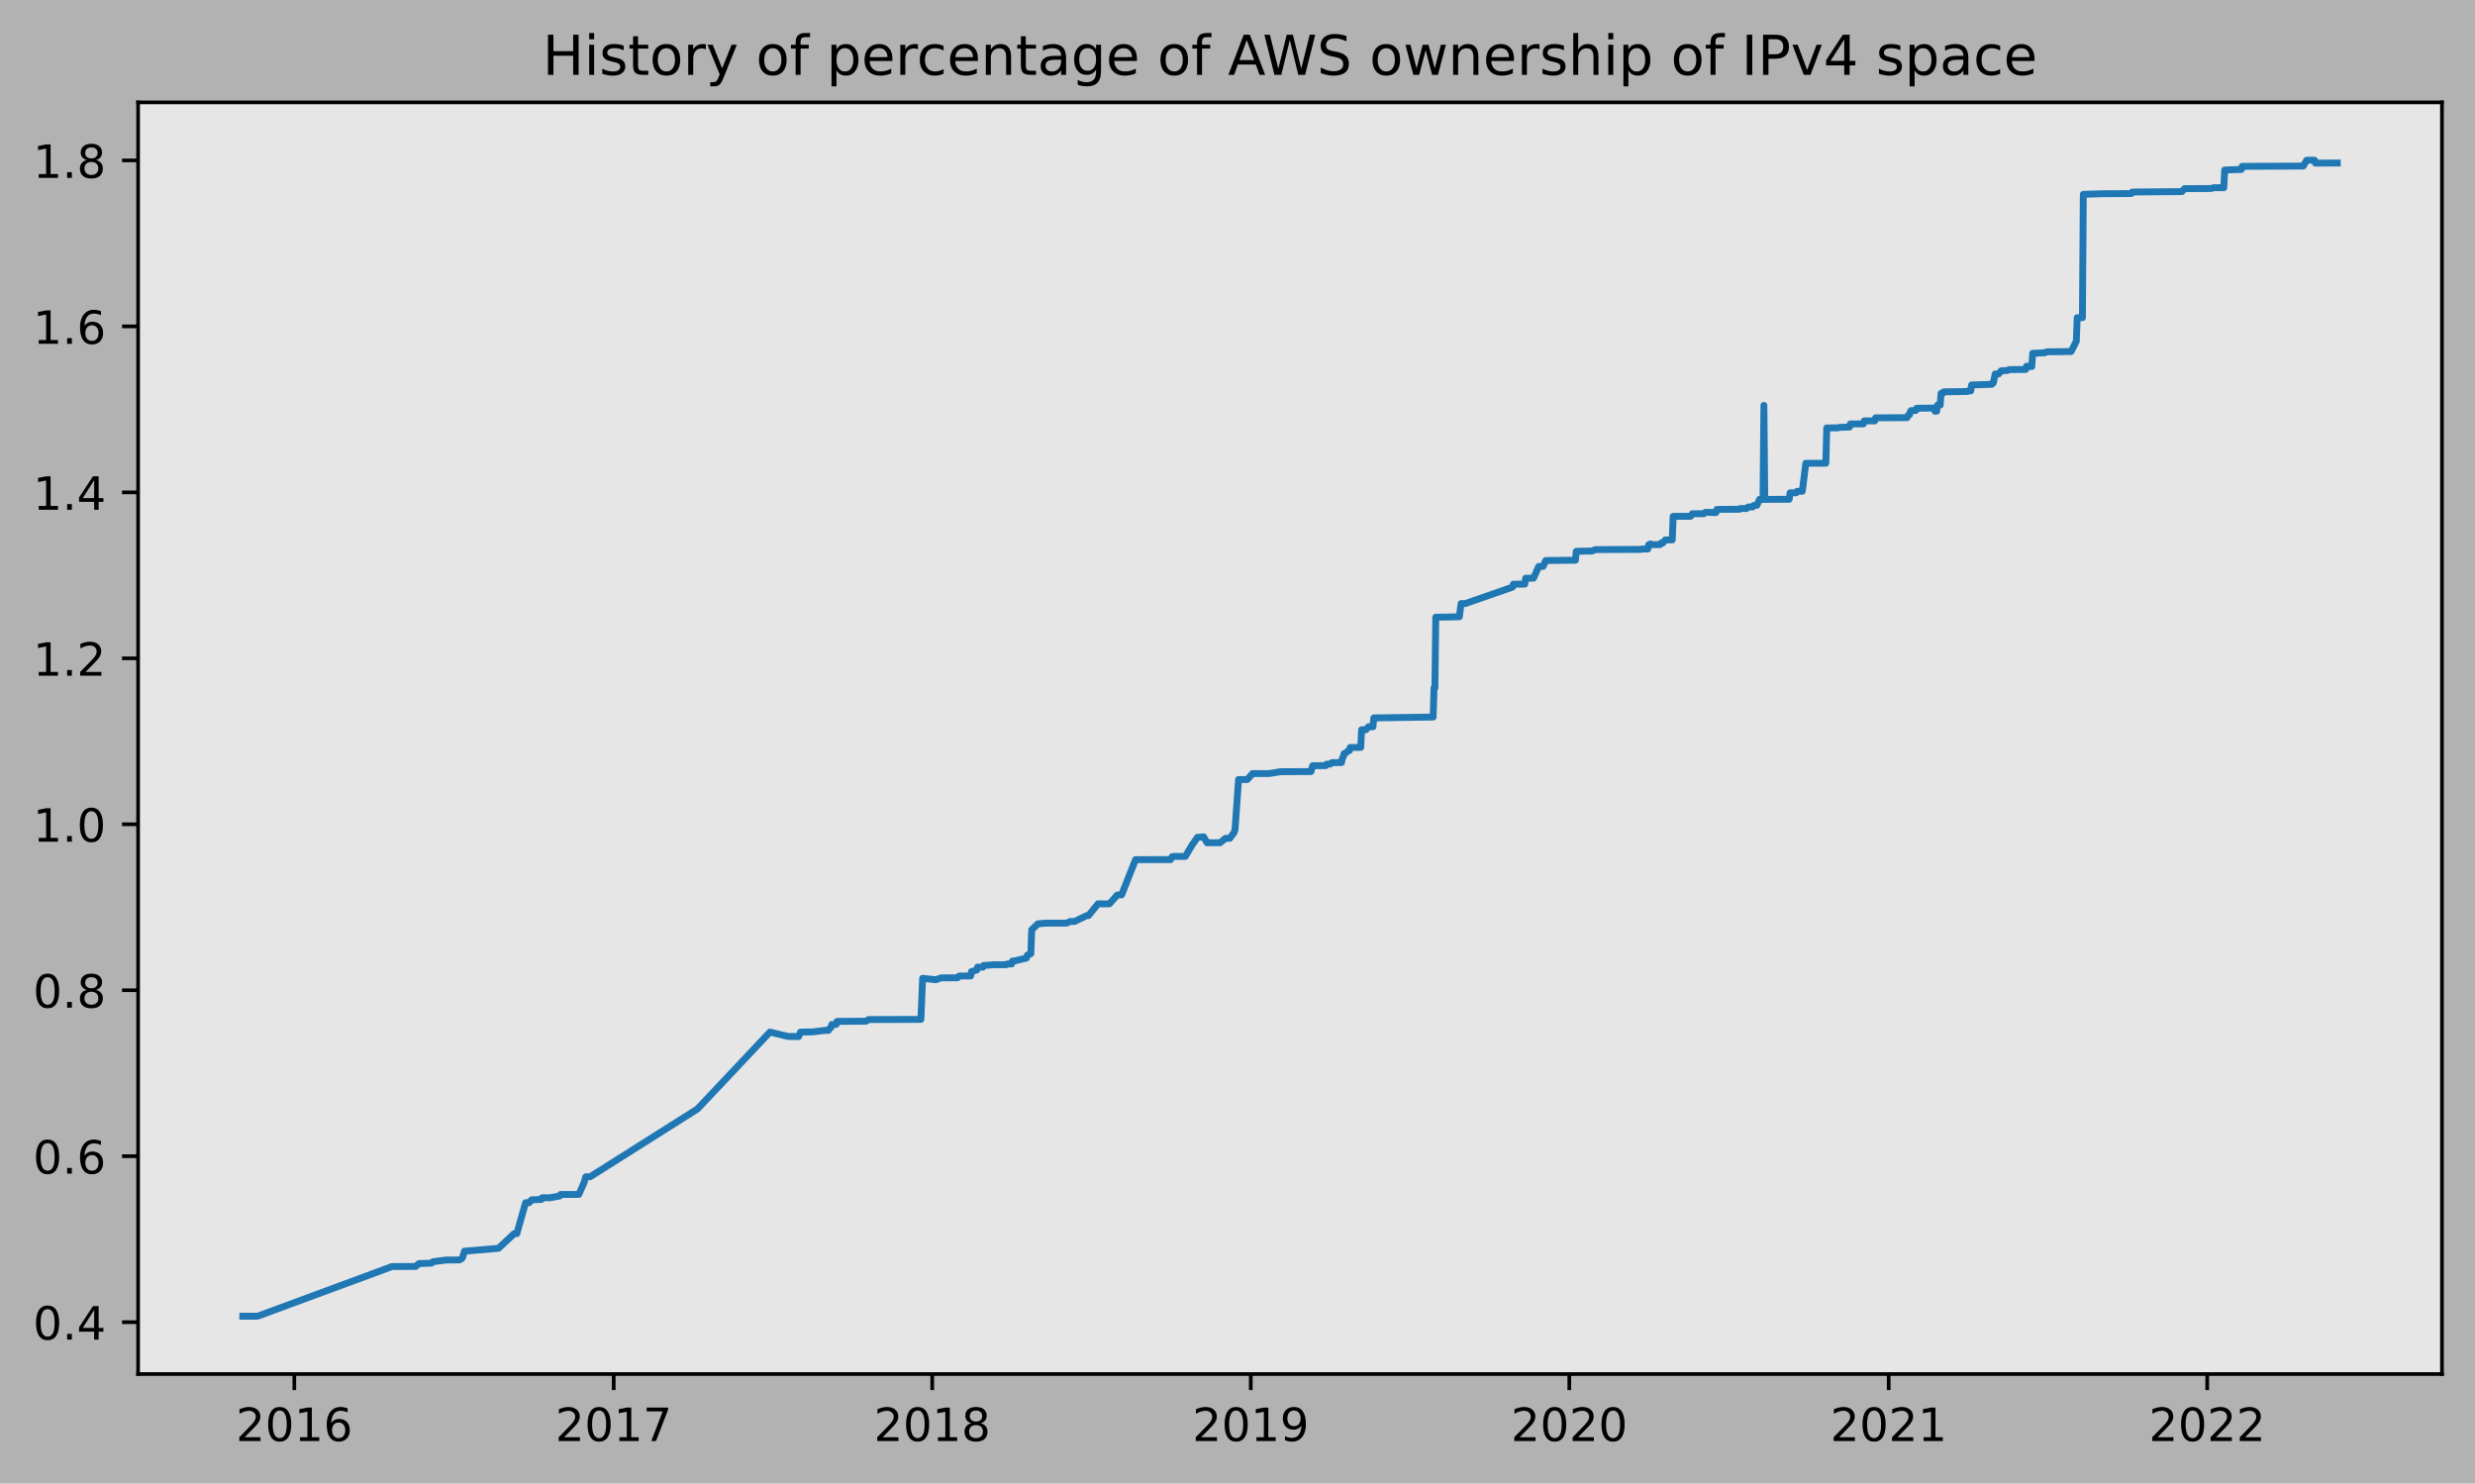
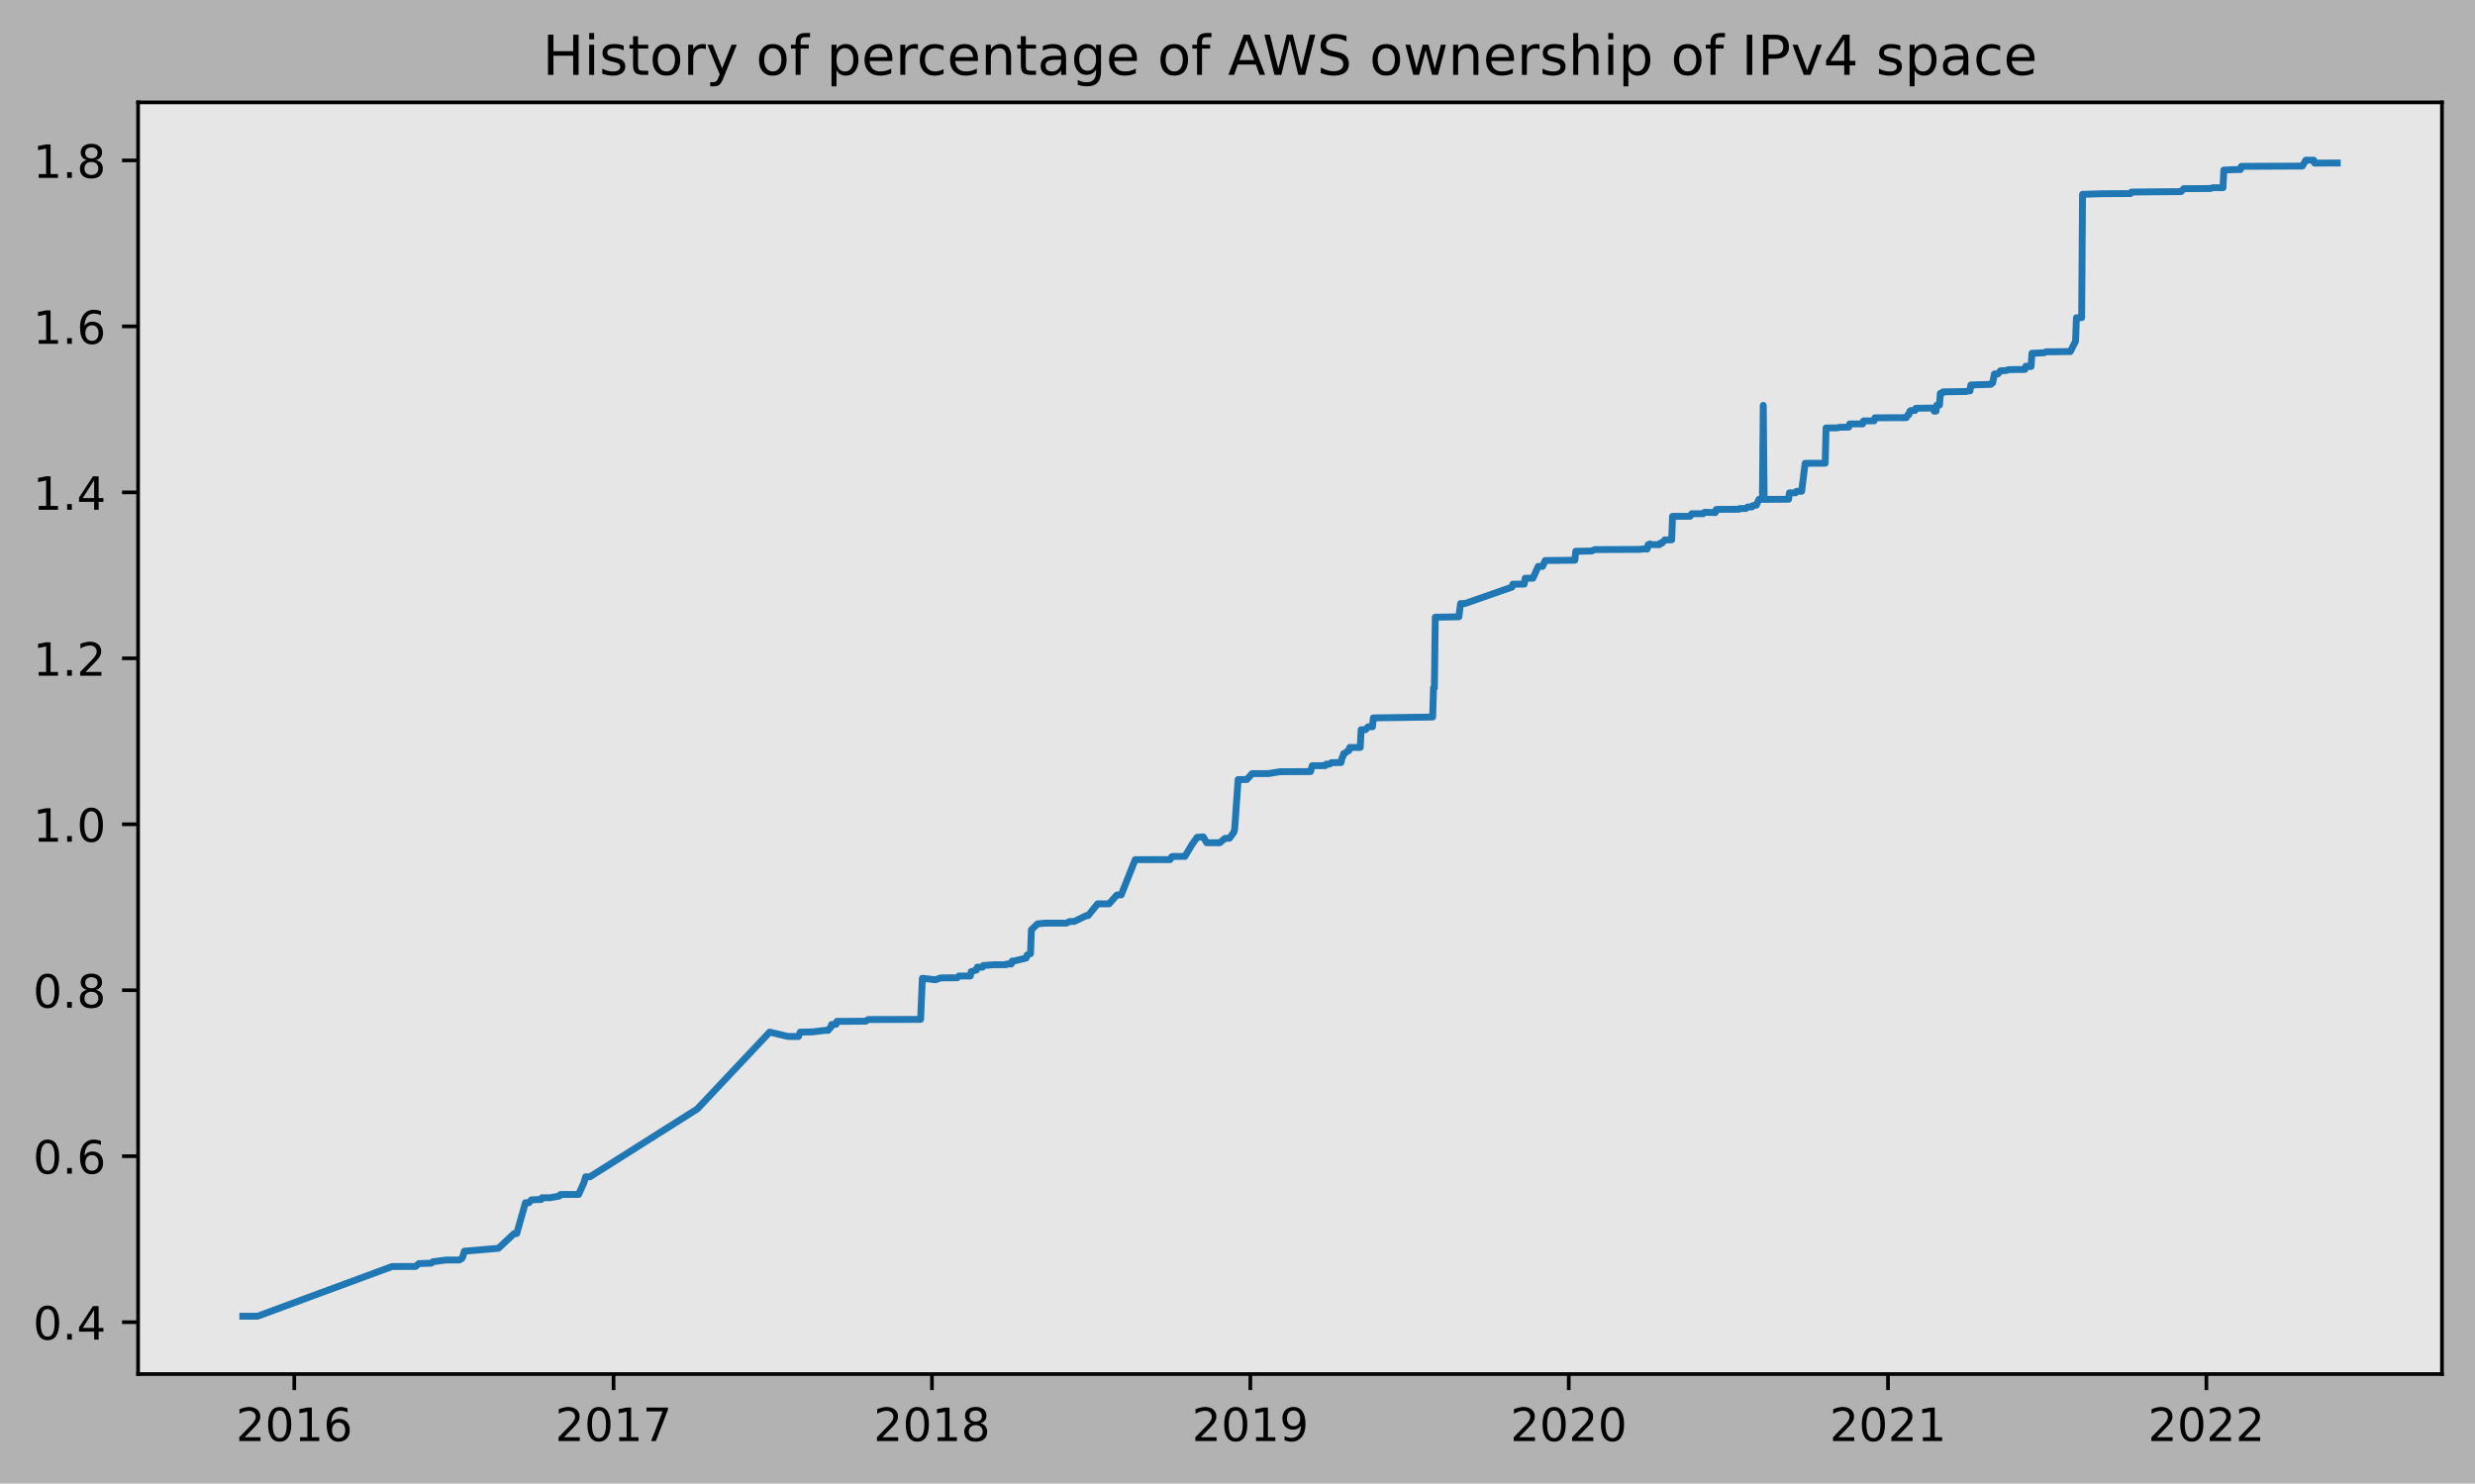
<svg xmlns="http://www.w3.org/2000/svg" xmlns:xlink="http://www.w3.org/1999/xlink" height="323.396pt" version="1.1" viewBox="0 0 539.503 323.396" width="539.503pt">
  <defs>
    <style type="text/css">
*{stroke-linecap:butt;stroke-linejoin:round;}
  </style>
  </defs>
  <g id="figure_1">
    <g id="patch_1">
      <path d="M 0 323.396  L 539.503 323.396  L 539.503 0  L 0 0  z " style="fill:#b2b2b2;" />
    </g>
    <g id="axes_1">
      <g id="patch_2">
        <path d="M 30.103 299.518  L 532.303 299.518  L 532.303 22.318  L 30.103 22.318  z " style="fill:#e6e6e6;" />
      </g>
      <g id="matplotlib.axis_1">
        <g id="xtick_1">
          <g id="line2d_1">
            <defs>
-               <path d="M 0 0  L 0 3.5  " id="m7fbffc7e48" style="stroke:#000000;stroke-width:0.8;" />
-             </defs>
-             <g>
-               <use style="stroke:#000000;stroke-width:0.8;" x="64.154" xlink:href="#m7fbffc7e48" y="299.518" />
+               <path d="M 0 0  L 0 3.5  " id="mfc555f4660" style="stroke:#000000;stroke-width:0.8;" />
+             </defs>
+             <g>
+               <use style="stroke:#000000;stroke-width:0.8;" x="64.149" xlink:href="#mfc555f4660" y="299.518" />
            </g>
          </g>
          <g id="text_1">
            <defs>
              <path d="M 19.188 8.297  L 53.609 8.297  L 53.609 0  L 7.328 0  L 7.328 8.297  Q 12.938 14.109 22.625 23.891  Q 32.328 33.688 34.812 36.531  Q 39.547 41.844 41.422 45.531  Q 43.312 49.219 43.312 52.781  Q 43.312 58.594 39.234 62.25  Q 35.156 65.922 28.609 65.922  Q 23.969 65.922 18.812 64.312  Q 13.672 62.703 7.812 59.422  L 7.812 69.391  Q 13.766 71.781 18.938 73  Q 24.125 74.219 28.422 74.219  Q 39.75 74.219 46.484 68.547  Q 53.219 62.891 53.219 53.422  Q 53.219 48.922 51.531 44.891  Q 49.859 40.875 45.406 35.406  Q 44.188 33.984 37.641 27.219  Q 31.109 20.453 19.188 8.297  z " id="DejaVuSans-50" />
              <path d="M 31.781 66.406  Q 24.172 66.406 20.328 58.906  Q 16.5 51.422 16.5 36.375  Q 16.5 21.391 20.328 13.891  Q 24.172 6.391 31.781 6.391  Q 39.453 6.391 43.281 13.891  Q 47.125 21.391 47.125 36.375  Q 47.125 51.422 43.281 58.906  Q 39.453 66.406 31.781 66.406  z M 31.781 74.219  Q 44.047 74.219 50.516 64.516  Q 56.984 54.828 56.984 36.375  Q 56.984 17.969 50.516 8.266  Q 44.047 -1.422 31.781 -1.422  Q 19.531 -1.422 13.062 8.266  Q 6.594 17.969 6.594 36.375  Q 6.594 54.828 13.062 64.516  Q 19.531 74.219 31.781 74.219  z " id="DejaVuSans-48" />
              <path d="M 12.406 8.297  L 28.516 8.297  L 28.516 63.922  L 10.984 60.406  L 10.984 69.391  L 28.422 72.906  L 38.281 72.906  L 38.281 8.297  L 54.391 8.297  L 54.391 0  L 12.406 0  z " id="DejaVuSans-49" />
              <path d="M 33.016 40.375  Q 26.375 40.375 22.484 35.828  Q 18.609 31.297 18.609 23.391  Q 18.609 15.531 22.484 10.953  Q 26.375 6.391 33.016 6.391  Q 39.656 6.391 43.531 10.953  Q 47.406 15.531 47.406 23.391  Q 47.406 31.297 43.531 35.828  Q 39.656 40.375 33.016 40.375  z M 52.594 71.297  L 52.594 62.312  Q 48.875 64.062 45.094 64.984  Q 41.312 65.922 37.594 65.922  Q 27.828 65.922 22.672 59.328  Q 17.531 52.734 16.797 39.406  Q 19.672 43.656 24.016 45.922  Q 28.375 48.188 33.594 48.188  Q 44.578 48.188 50.953 41.516  Q 57.328 34.859 57.328 23.391  Q 57.328 12.156 50.688 5.359  Q 44.047 -1.422 33.016 -1.422  Q 20.359 -1.422 13.672 8.266  Q 6.984 17.969 6.984 36.375  Q 6.984 53.656 15.188 63.938  Q 23.391 74.219 37.203 74.219  Q 40.922 74.219 44.703 73.484  Q 48.484 72.75 52.594 71.297  z " id="DejaVuSans-54" />
            </defs>
-             <g transform="translate(51.42881 314.1166)scale(0.1 -0.1)">
+             <g transform="translate(51.42413 314.1166)scale(0.1 -0.1)">
              <use xlink:href="#DejaVuSans-50" />
              <use x="63.623" xlink:href="#DejaVuSans-48" />
              <use x="127.246" xlink:href="#DejaVuSans-49" />
              <use x="190.869" xlink:href="#DejaVuSans-54" />
            </g>
          </g>
        </g>
        <g id="xtick_2">
          <g id="line2d_2">
            <g>
-               <use style="stroke:#000000;stroke-width:0.8;" x="133.777" xlink:href="#m7fbffc7e48" y="299.518" />
+               <use style="stroke:#000000;stroke-width:0.8;" x="133.743" xlink:href="#mfc555f4660" y="299.518" />
            </g>
          </g>
          <g id="text_2">
            <defs>
              <path d="M 8.203 72.906  L 55.078 72.906  L 55.078 68.703  L 28.609 0  L 18.312 0  L 43.219 64.594  L 8.203 64.594  z " id="DejaVuSans-55" />
            </defs>
-             <g transform="translate(121.052 314.1166)scale(0.1 -0.1)">
+             <g transform="translate(121.0183 314.1166)scale(0.1 -0.1)">
              <use xlink:href="#DejaVuSans-50" />
              <use x="63.623" xlink:href="#DejaVuSans-48" />
              <use x="127.246" xlink:href="#DejaVuSans-49" />
              <use x="190.869" xlink:href="#DejaVuSans-55" />
            </g>
          </g>
        </g>
        <g id="xtick_3">
          <g id="line2d_3">
            <g>
-               <use style="stroke:#000000;stroke-width:0.8;" x="203.21" xlink:href="#m7fbffc7e48" y="299.518" />
+               <use style="stroke:#000000;stroke-width:0.8;" x="203.147" xlink:href="#mfc555f4660" y="299.518" />
            </g>
          </g>
          <g id="text_3">
            <defs>
              <path d="M 31.781 34.625  Q 24.75 34.625 20.719 30.859  Q 16.703 27.094 16.703 20.516  Q 16.703 13.922 20.719 10.156  Q 24.75 6.391 31.781 6.391  Q 38.812 6.391 42.859 10.172  Q 46.922 13.969 46.922 20.516  Q 46.922 27.094 42.891 30.859  Q 38.875 34.625 31.781 34.625  z M 21.922 38.812  Q 15.578 40.375 12.031 44.719  Q 8.5 49.078 8.5 55.328  Q 8.5 64.062 14.719 69.141  Q 20.953 74.219 31.781 74.219  Q 42.672 74.219 48.875 69.141  Q 55.078 64.062 55.078 55.328  Q 55.078 49.078 51.531 44.719  Q 48 40.375 41.703 38.812  Q 48.828 37.156 52.797 32.312  Q 56.781 27.484 56.781 20.516  Q 56.781 9.906 50.312 4.234  Q 43.844 -1.422 31.781 -1.422  Q 19.734 -1.422 13.25 4.234  Q 6.781 9.906 6.781 20.516  Q 6.781 27.484 10.781 32.312  Q 14.797 37.156 21.922 38.812  z M 18.312 54.391  Q 18.312 48.734 21.844 45.562  Q 25.391 42.391 31.781 42.391  Q 38.141 42.391 41.719 45.562  Q 45.312 48.734 45.312 54.391  Q 45.312 60.062 41.719 63.234  Q 38.141 66.406 31.781 66.406  Q 25.391 66.406 21.844 63.234  Q 18.312 60.062 18.312 54.391  z " id="DejaVuSans-56" />
            </defs>
-             <g transform="translate(190.4849 314.1166)scale(0.1 -0.1)">
+             <g transform="translate(190.4224 314.1166)scale(0.1 -0.1)">
              <use xlink:href="#DejaVuSans-50" />
              <use x="63.623" xlink:href="#DejaVuSans-48" />
              <use x="127.246" xlink:href="#DejaVuSans-49" />
              <use x="190.869" xlink:href="#DejaVuSans-56" />
            </g>
          </g>
        </g>
        <g id="xtick_4">
          <g id="line2d_4">
            <g>
-               <use style="stroke:#000000;stroke-width:0.8;" x="272.643" xlink:href="#m7fbffc7e48" y="299.518" />
+               <use style="stroke:#000000;stroke-width:0.8;" x="272.551" xlink:href="#mfc555f4660" y="299.518" />
            </g>
          </g>
          <g id="text_4">
            <defs>
              <path d="M 10.984 1.516  L 10.984 10.5  Q 14.703 8.734 18.5 7.812  Q 22.312 6.891 25.984 6.891  Q 35.75 6.891 40.891 13.453  Q 46.047 20.016 46.781 33.406  Q 43.953 29.203 39.594 26.953  Q 35.25 24.703 29.984 24.703  Q 19.047 24.703 12.672 31.312  Q 6.297 37.938 6.297 49.422  Q 6.297 60.641 12.938 67.422  Q 19.578 74.219 30.609 74.219  Q 43.266 74.219 49.922 64.516  Q 56.594 54.828 56.594 36.375  Q 56.594 19.141 48.406 8.859  Q 40.234 -1.422 26.422 -1.422  Q 22.703 -1.422 18.891 -0.688  Q 15.094 0.047 10.984 1.516  z M 30.609 32.422  Q 37.25 32.422 41.125 36.953  Q 45.016 41.5 45.016 49.422  Q 45.016 57.281 41.125 61.844  Q 37.25 66.406 30.609 66.406  Q 23.969 66.406 20.094 61.844  Q 16.219 57.281 16.219 49.422  Q 16.219 41.5 20.094 36.953  Q 23.969 32.422 30.609 32.422  z " id="DejaVuSans-57" />
            </defs>
-             <g transform="translate(259.9179 314.1166)scale(0.1 -0.1)">
+             <g transform="translate(259.8264 314.1166)scale(0.1 -0.1)">
              <use xlink:href="#DejaVuSans-50" />
              <use x="63.623" xlink:href="#DejaVuSans-48" />
              <use x="127.246" xlink:href="#DejaVuSans-49" />
              <use x="190.869" xlink:href="#DejaVuSans-57" />
            </g>
          </g>
        </g>
        <g id="xtick_5">
          <g id="line2d_5">
            <g>
-               <use style="stroke:#000000;stroke-width:0.8;" x="342.076" xlink:href="#m7fbffc7e48" y="299.518" />
+               <use style="stroke:#000000;stroke-width:0.8;" x="341.955" xlink:href="#mfc555f4660" y="299.518" />
            </g>
          </g>
          <g id="text_5">
-             <g transform="translate(329.3509 314.1166)scale(0.1 -0.1)">
+             <g transform="translate(329.2304 314.1166)scale(0.1 -0.1)">
              <use xlink:href="#DejaVuSans-50" />
              <use x="63.623" xlink:href="#DejaVuSans-48" />
              <use x="127.246" xlink:href="#DejaVuSans-50" />
              <use x="190.869" xlink:href="#DejaVuSans-48" />
            </g>
          </g>
        </g>
        <g id="xtick_6">
          <g id="line2d_6">
            <g>
-               <use style="stroke:#000000;stroke-width:0.8;" x="411.699" xlink:href="#m7fbffc7e48" y="299.518" />
+               <use style="stroke:#000000;stroke-width:0.8;" x="411.55" xlink:href="#mfc555f4660" y="299.518" />
            </g>
          </g>
          <g id="text_6">
-             <g transform="translate(398.974 314.1166)scale(0.1 -0.1)">
+             <g transform="translate(398.8246 314.1166)scale(0.1 -0.1)">
              <use xlink:href="#DejaVuSans-50" />
              <use x="63.623" xlink:href="#DejaVuSans-48" />
              <use x="127.246" xlink:href="#DejaVuSans-50" />
              <use x="190.869" xlink:href="#DejaVuSans-49" />
            </g>
          </g>
        </g>
        <g id="xtick_7">
          <g id="line2d_7">
            <g>
-               <use style="stroke:#000000;stroke-width:0.8;" x="481.132" xlink:href="#m7fbffc7e48" y="299.518" />
+               <use style="stroke:#000000;stroke-width:0.8;" x="480.954" xlink:href="#mfc555f4660" y="299.518" />
            </g>
          </g>
          <g id="text_7">
-             <g transform="translate(468.407 314.1166)scale(0.1 -0.1)">
+             <g transform="translate(468.2286 314.1166)scale(0.1 -0.1)">
              <use xlink:href="#DejaVuSans-50" />
              <use x="63.623" xlink:href="#DejaVuSans-48" />
              <use x="127.246" xlink:href="#DejaVuSans-50" />
              <use x="190.869" xlink:href="#DejaVuSans-50" />
            </g>
          </g>
        </g>
      </g>
      <g id="matplotlib.axis_2">
        <g id="ytick_1">
          <g id="line2d_8">
            <defs>
-               <path d="M 0 0  L -3.5 0  " id="m653f429cad" style="stroke:#000000;stroke-width:0.8;" />
-             </defs>
-             <g>
-               <use style="stroke:#000000;stroke-width:0.8;" x="30.103" xlink:href="#m653f429cad" y="288.206" />
+               <path d="M 0 0  L -3.5 0  " id="m583d62d184" style="stroke:#000000;stroke-width:0.8;" />
+             </defs>
+             <g>
+               <use style="stroke:#000000;stroke-width:0.8;" x="30.103" xlink:href="#m583d62d184" y="288.206" />
            </g>
          </g>
          <g id="text_8">
            <defs>
              <path d="M 10.688 12.406  L 21 12.406  L 21 0  L 10.688 0  z " id="DejaVuSans-46" />
              <path d="M 37.797 64.312  L 12.891 25.391  L 37.797 25.391  z M 35.203 72.906  L 47.609 72.906  L 47.609 25.391  L 58.016 25.391  L 58.016 17.188  L 47.609 17.188  L 47.609 0  L 37.797 0  L 37.797 17.188  L 4.891 17.188  L 4.891 26.703  z " id="DejaVuSans-52" />
            </defs>
            <g transform="translate(7.2 292.0048)scale(0.1 -0.1)">
              <use xlink:href="#DejaVuSans-48" />
              <use x="63.623" xlink:href="#DejaVuSans-46" />
              <use x="95.41" xlink:href="#DejaVuSans-52" />
            </g>
          </g>
        </g>
        <g id="ytick_2">
          <g id="line2d_9">
            <g>
-               <use style="stroke:#000000;stroke-width:0.8;" x="30.103" xlink:href="#m653f429cad" y="252.029" />
+               <use style="stroke:#000000;stroke-width:0.8;" x="30.103" xlink:href="#m583d62d184" y="252.029" />
            </g>
          </g>
          <g id="text_9">
            <g transform="translate(7.2 255.8282)scale(0.1 -0.1)">
              <use xlink:href="#DejaVuSans-48" />
              <use x="63.623" xlink:href="#DejaVuSans-46" />
              <use x="95.41" xlink:href="#DejaVuSans-54" />
            </g>
          </g>
        </g>
        <g id="ytick_3">
          <g id="line2d_10">
            <g>
-               <use style="stroke:#000000;stroke-width:0.8;" x="30.103" xlink:href="#m653f429cad" y="215.852" />
+               <use style="stroke:#000000;stroke-width:0.8;" x="30.103" xlink:href="#m583d62d184" y="215.852" />
            </g>
          </g>
          <g id="text_10">
            <g transform="translate(7.2 219.6516)scale(0.1 -0.1)">
              <use xlink:href="#DejaVuSans-48" />
              <use x="63.623" xlink:href="#DejaVuSans-46" />
              <use x="95.41" xlink:href="#DejaVuSans-56" />
            </g>
          </g>
        </g>
        <g id="ytick_4">
          <g id="line2d_11">
            <g>
-               <use style="stroke:#000000;stroke-width:0.8;" x="30.103" xlink:href="#m653f429cad" y="179.676" />
+               <use style="stroke:#000000;stroke-width:0.8;" x="30.103" xlink:href="#m583d62d184" y="179.676" />
            </g>
          </g>
          <g id="text_11">
            <g transform="translate(7.2 183.475)scale(0.1 -0.1)">
              <use xlink:href="#DejaVuSans-49" />
              <use x="63.623" xlink:href="#DejaVuSans-46" />
              <use x="95.41" xlink:href="#DejaVuSans-48" />
            </g>
          </g>
        </g>
        <g id="ytick_5">
          <g id="line2d_12">
            <g>
-               <use style="stroke:#000000;stroke-width:0.8;" x="30.103" xlink:href="#m653f429cad" y="143.499" />
+               <use style="stroke:#000000;stroke-width:0.8;" x="30.103" xlink:href="#m583d62d184" y="143.499" />
            </g>
          </g>
          <g id="text_12">
            <g transform="translate(7.2 147.2984)scale(0.1 -0.1)">
              <use xlink:href="#DejaVuSans-49" />
              <use x="63.623" xlink:href="#DejaVuSans-46" />
              <use x="95.41" xlink:href="#DejaVuSans-50" />
            </g>
          </g>
        </g>
        <g id="ytick_6">
          <g id="line2d_13">
            <g>
-               <use style="stroke:#000000;stroke-width:0.8;" x="30.103" xlink:href="#m653f429cad" y="107.323" />
+               <use style="stroke:#000000;stroke-width:0.8;" x="30.103" xlink:href="#m583d62d184" y="107.323" />
            </g>
          </g>
          <g id="text_13">
            <g transform="translate(7.2 111.1218)scale(0.1 -0.1)">
              <use xlink:href="#DejaVuSans-49" />
              <use x="63.623" xlink:href="#DejaVuSans-46" />
              <use x="95.41" xlink:href="#DejaVuSans-52" />
            </g>
          </g>
        </g>
        <g id="ytick_7">
          <g id="line2d_14">
            <g>
-               <use style="stroke:#000000;stroke-width:0.8;" x="30.103" xlink:href="#m653f429cad" y="71.146" />
+               <use style="stroke:#000000;stroke-width:0.8;" x="30.103" xlink:href="#m583d62d184" y="71.146" />
            </g>
          </g>
          <g id="text_14">
            <g transform="translate(7.2 74.94515)scale(0.1 -0.1)">
              <use xlink:href="#DejaVuSans-49" />
              <use x="63.623" xlink:href="#DejaVuSans-46" />
              <use x="95.41" xlink:href="#DejaVuSans-54" />
            </g>
          </g>
        </g>
        <g id="ytick_8">
          <g id="line2d_15">
            <g>
-               <use style="stroke:#000000;stroke-width:0.8;" x="30.103" xlink:href="#m653f429cad" y="34.969" />
+               <use style="stroke:#000000;stroke-width:0.8;" x="30.103" xlink:href="#m583d62d184" y="34.969" />
            </g>
          </g>
          <g id="text_15">
            <g transform="translate(7.2 38.76854)scale(0.1 -0.1)">
              <use xlink:href="#DejaVuSans-49" />
              <use x="63.623" xlink:href="#DejaVuSans-46" />
              <use x="95.41" xlink:href="#DejaVuSans-56" />
            </g>
          </g>
        </g>
      </g>
      <g id="line2d_16">
-         <path clip-path="url(#pe8ca118552)" d="M 52.93 286.918  L 56.164 286.904  L 85.459 276.084  L 90.595 276.06  L 91.356 275.43  L 94.019 275.35  L 94.4 275.031  L 97.253 274.66  L 100.107 274.662  L 100.677 274.342  L 100.868 274.022  L 101.248 272.736  L 108.667 272.106  L 112.091 268.903  L 112.662 268.9  L 114.564 262.176  L 115.325 262.176  L 115.896 261.536  L 117.988 261.472  L 118.178 261.089  L 119.89 261.089  L 121.983 260.713  L 122.173 260.393  L 122.554 260.378  L 126.168 260.366  L 127.309 257.805  L 127.69 256.524  L 128.641 256.514  L 152.039 241.734  L 167.828 224.977  L 171.822 225.934  L 174.105 225.941  L 174.486 224.98  L 177.149 224.933  L 179.812 224.606  L 180.573 224.606  L 180.763 224.285  L 181.144 223.965  L 181.334 223.325  L 182.285 223.285  L 182.475 222.644  L 188.753 222.603  L 189.323 222.243  L 200.737 222.213  L 201.117 213.248  L 203.971 213.568  L 205.112 213.166  L 208.727 213.131  L 209.107 212.746  L 211.58 212.747  L 211.77 211.786  L 211.96 211.784  L 212.721 211.462  L 212.912 211.461  L 213.102 210.821  L 214.243 210.82  L 214.433 210.453  L 214.624 210.451  L 216.716 210.287  L 219.379 210.286  L 219.569 210.126  L 220.521 210.125  L 220.711 209.484  L 221.091 209.479  L 223.754 208.839  L 223.945 208.198  L 224.706 207.878  L 224.896 202.675  L 226.227 201.394  L 227.749 201.234  L 232.505 201.228  L 233.266 200.868  L 234.217 200.868  L 236.88 199.587  L 237.261 199.583  L 239.353 197.02  L 241.826 197.024  L 243.538 195.098  L 244.489 195.071  L 247.533 187.384  L 255.142 187.38  L 255.522 186.739  L 255.713 186.689  L 258.376 186.686  L 259.898 184.124  L 261.039 182.523  L 262.371 182.427  L 263.132 183.708  L 265.985 183.696  L 267.126 182.736  L 268.077 182.734  L 269.029 181.454  L 269.219 180.808  L 269.98 169.922  L 271.882 169.917  L 273.023 168.631  L 276.638 168.62  L 279.111 168.219  L 285.769 168.187  L 286.149 166.905  L 289.002 166.891  L 289.193 166.571  L 289.954 166.559  L 290.334 166.239  L 292.427 166.222  L 292.617 165.261  L 292.807 164.941  L 292.997 164.265  L 293.187 164.264  L 293.948 163.624  L 294.139 163.624  L 294.329 162.93  L 296.612 162.926  L 296.802 159.069  L 297.753 159.063  L 298.324 158.421  L 299.275 158.415  L 299.465 156.492  L 312.4 156.299  L 312.591 149.91  L 312.781 149.91  L 312.971 134.541  L 315.254 134.512  L 318.107 134.447  L 318.488 131.565  L 319.439 131.559  L 329.711 127.976  L 329.901 127.336  L 332.374 127.326  L 332.564 126.045  L 334.277 126.028  L 335.418 123.466  L 336.369 123.465  L 336.94 122.184  L 342.266 122.127  L 343.407 122.122  L 343.598 120.172  L 347.022 120.117  L 347.783 119.802  L 357.674 119.759  L 358.055 119.679  L 359.196 119.674  L 359.387 118.734  L 359.577 118.734  L 359.767 118.566  L 359.957 118.723  L 361.859 118.711  L 362.05 118.392  L 362.43 118.391  L 363.001 117.698  L 364.523 117.682  L 364.713 112.556  L 368.517 112.548  L 368.898 111.987  L 371.371 111.985  L 371.751 111.665  L 374.034 111.74  L 374.224 111.065  L 374.985 111.031  L 379.17 111.01  L 379.36 110.849  L 380.692 110.844  L 381.072 110.515  L 382.024 110.511  L 382.214 110.221  L 382.594 110.141  L 382.975 110.141  L 383.545 108.86  L 384.306 108.86  L 384.497 88.366  L 384.687 108.859  L 390.013 108.834  L 390.203 107.426  L 391.535 107.426  L 391.725 107.104  L 392.867 107.087  L 393.627 100.993  L 398.003 100.97  L 398.193 93.286  L 400.666 93.263  L 401.046 93.15  L 403.139 93.103  L 403.329 92.412  L 406.182 92.4  L 406.373 91.749  L 408.655 91.745  L 408.846 91.072  L 415.694 91.042  L 416.074 90.357  L 416.264 90.357  L 416.455 89.66  L 416.645 89.498  L 417.596 89.479  L 417.786 88.999  L 421.591 88.945  L 421.781 89.634  L 422.162 89.632  L 422.352 88.304  L 422.922 88.304  L 423.113 85.743  L 423.493 85.74  L 423.683 85.416  L 428.819 85.337  L 429.01 85.209  L 429.58 85.208  L 429.771 83.916  L 434.146 83.775  L 434.336 83.454  L 434.526 83.452  L 434.907 81.521  L 435.668 81.512  L 436.238 80.821  L 437.57 80.759  L 437.95 80.568  L 441.565 80.527  L 441.755 79.821  L 442.326 79.899  L 442.896 79.894  L 443.087 77.011  L 443.657 76.993  L 445.75 76.891  L 446.13 76.691  L 451.457 76.627  L 452.598 74.38  L 452.788 69.257  L 453.929 69.256  L 454.12 42.359  L 457.544 42.255  L 458.305 42.228  L 463.631 42.198  L 464.582 42.196  L 464.772 41.876  L 465.724 41.85  L 475.235 41.769  L 475.615 41.767  L 476.186 41.126  L 482.083 41.091  L 482.464 40.921  L 484.746 40.914  L 484.937 37.071  L 487.409 36.962  L 488.551 36.95  L 488.741 36.264  L 502.057 36.201  L 502.818 34.92  L 504.53 34.918  L 504.72 35.559  L 509.476 35.531  L 509.476 35.531  " style="fill:none;stroke:#1f77b4;stroke-linecap:square;stroke-width:1.5;" />
+         <path clip-path="url(#pc2c8d1a4c4)" d="M 52.93 286.918  L 56.163 286.904  L 85.446 276.084  L 90.58 276.06  L 91.34 275.43  L 94.002 275.35  L 94.383 275.031  L 97.235 274.66  L 100.087 274.662  L 100.658 274.342  L 100.848 274.022  L 101.228 272.736  L 108.644 272.106  L 112.066 268.903  L 112.637 268.9  L 114.538 262.176  L 115.299 262.176  L 115.869 261.536  L 117.961 261.472  L 118.151 261.089  L 119.863 261.089  L 121.954 260.713  L 122.144 260.393  L 122.525 260.378  L 126.137 260.366  L 127.278 257.805  L 127.659 256.524  L 128.609 256.514  L 151.998 241.734  L 167.78 224.977  L 171.773 225.934  L 174.055 225.941  L 174.435 224.98  L 177.097 224.933  L 179.759 224.606  L 180.52 224.606  L 180.71 224.285  L 181.09 223.965  L 181.28 223.325  L 182.231 223.285  L 182.421 222.644  L 188.696 222.603  L 189.267 222.243  L 200.675 222.213  L 201.056 213.248  L 203.908 213.568  L 205.049 213.166  L 208.662 213.131  L 209.042 212.746  L 211.514 212.747  L 211.704 211.786  L 211.894 211.784  L 212.655 211.462  L 212.845 211.461  L 213.035 210.821  L 214.176 210.82  L 214.366 210.453  L 214.556 210.451  L 216.648 210.287  L 219.31 210.286  L 219.5 210.126  L 220.451 210.125  L 220.641 209.484  L 221.021 209.479  L 223.683 208.839  L 223.873 208.198  L 224.634 207.878  L 224.824 202.675  L 226.155 201.394  L 227.676 201.234  L 232.43 201.228  L 233.191 200.868  L 234.141 200.868  L 236.804 199.587  L 237.184 199.583  L 239.275 197.02  L 241.747 197.024  L 243.459 195.098  L 244.409 195.071  L 247.452 187.384  L 255.058 187.38  L 255.438 186.739  L 255.628 186.689  L 258.29 186.686  L 259.811 184.124  L 260.952 182.523  L 262.283 182.427  L 263.044 183.708  L 265.896 183.696  L 267.037 182.736  L 267.988 182.734  L 268.939 181.454  L 269.129 180.808  L 269.889 169.922  L 271.791 169.917  L 272.932 168.631  L 276.544 168.62  L 279.016 168.219  L 285.672 168.187  L 286.052 166.905  L 288.904 166.891  L 289.094 166.571  L 289.855 166.559  L 290.235 166.239  L 292.327 166.222  L 292.517 165.261  L 292.707 164.941  L 292.897 164.265  L 293.087 164.264  L 293.848 163.624  L 294.038 163.624  L 294.228 162.93  L 296.51 162.926  L 296.7 159.069  L 297.651 159.063  L 298.221 158.421  L 299.172 158.415  L 299.362 156.492  L 312.292 156.299  L 312.482 149.91  L 312.673 149.91  L 312.863 134.541  L 315.145 134.512  L 317.997 134.447  L 318.377 131.565  L 319.328 131.559  L 329.596 127.976  L 329.786 127.336  L 332.258 127.326  L 332.448 126.045  L 334.159 126.028  L 335.3 123.466  L 336.251 123.465  L 336.821 122.184  L 342.146 122.127  L 343.286 122.122  L 343.477 120.172  L 346.899 120.117  L 347.66 119.802  L 357.548 119.759  L 357.928 119.679  L 359.069 119.674  L 359.259 118.734  L 359.449 118.734  L 359.639 118.566  L 359.829 118.723  L 361.731 118.711  L 361.921 118.392  L 362.301 118.391  L 362.872 117.698  L 364.393 117.682  L 364.583 112.556  L 368.386 112.548  L 368.766 111.987  L 371.238 111.985  L 371.619 111.665  L 373.9 111.74  L 374.09 111.065  L 374.851 111.031  L 379.034 111.01  L 379.224 110.849  L 380.555 110.844  L 380.936 110.515  L 381.887 110.511  L 382.077 110.221  L 382.457 110.141  L 382.837 110.141  L 383.408 108.86  L 384.168 108.86  L 384.358 88.366  L 384.549 108.859  L 389.873 108.834  L 390.063 107.426  L 391.394 107.426  L 391.584 107.104  L 392.725 107.087  L 393.486 100.993  L 397.859 100.97  L 398.049 93.286  L 400.521 93.263  L 400.901 93.15  L 402.993 93.103  L 403.183 92.412  L 406.035 92.4  L 406.225 91.749  L 408.507 91.745  L 408.697 91.072  L 415.543 91.042  L 415.923 90.357  L 416.113 90.357  L 416.303 89.66  L 416.493 89.498  L 417.444 89.479  L 417.634 88.999  L 421.437 88.945  L 421.627 89.634  L 422.008 89.632  L 422.198 88.304  L 422.768 88.304  L 422.958 85.743  L 423.339 85.74  L 423.529 85.416  L 428.663 85.337  L 428.853 85.209  L 429.424 85.208  L 429.614 83.916  L 433.987 83.775  L 434.177 83.454  L 434.367 83.452  L 434.748 81.521  L 435.508 81.512  L 436.079 80.821  L 437.41 80.759  L 437.79 80.568  L 441.403 80.527  L 441.593 79.821  L 442.163 79.899  L 442.734 79.894  L 442.924 77.011  L 443.494 76.993  L 445.586 76.891  L 445.966 76.691  L 451.291 76.627  L 452.431 74.38  L 452.622 69.257  L 453.762 69.256  L 453.953 42.359  L 457.375 42.255  L 458.136 42.228  L 463.46 42.198  L 464.411 42.196  L 464.601 41.876  L 465.552 41.85  L 475.059 41.769  L 475.439 41.767  L 476.01 41.126  L 481.904 41.091  L 482.285 40.921  L 484.566 40.914  L 484.757 37.071  L 487.229 36.962  L 488.369 36.95  L 488.56 36.264  L 501.87 36.201  L 502.631 34.92  L 504.342 34.918  L 504.532 35.559  L 509.476 35.531  L 509.476 35.531  " style="fill:none;stroke:#1f77b4;stroke-linecap:square;stroke-width:1.5;" />
      </g>
      <g id="patch_3">
        <path d="M 30.103 299.518  L 30.103 22.318  " style="fill:none;stroke:#000000;stroke-linecap:square;stroke-linejoin:miter;stroke-width:0.8;" />
      </g>
      <g id="patch_4">
        <path d="M 532.303 299.518  L 532.303 22.318  " style="fill:none;stroke:#000000;stroke-linecap:square;stroke-linejoin:miter;stroke-width:0.8;" />
      </g>
      <g id="patch_5">
        <path d="M 30.103 299.518  L 532.303 299.518  " style="fill:none;stroke:#000000;stroke-linecap:square;stroke-linejoin:miter;stroke-width:0.8;" />
      </g>
      <g id="patch_6">
        <path d="M 30.103 22.318  L 532.303 22.318  " style="fill:none;stroke:#000000;stroke-linecap:square;stroke-linejoin:miter;stroke-width:0.8;" />
      </g>
      <g id="text_16">
        <defs>
          <path d="M 9.812 72.906  L 19.672 72.906  L 19.672 43.016  L 55.516 43.016  L 55.516 72.906  L 65.375 72.906  L 65.375 0  L 55.516 0  L 55.516 34.719  L 19.672 34.719  L 19.672 0  L 9.812 0  z " id="DejaVuSans-72" />
          <path d="M 9.422 54.688  L 18.406 54.688  L 18.406 0  L 9.422 0  z M 9.422 75.984  L 18.406 75.984  L 18.406 64.594  L 9.422 64.594  z " id="DejaVuSans-105" />
          <path d="M 44.281 53.078  L 44.281 44.578  Q 40.484 46.531 36.375 47.5  Q 32.281 48.484 27.875 48.484  Q 21.188 48.484 17.844 46.438  Q 14.5 44.391 14.5 40.281  Q 14.5 37.156 16.891 35.375  Q 19.281 33.594 26.516 31.984  L 29.594 31.297  Q 39.156 29.25 43.188 25.516  Q 47.219 21.781 47.219 15.094  Q 47.219 7.469 41.188 3.016  Q 35.156 -1.422 24.609 -1.422  Q 20.219 -1.422 15.453 -0.562  Q 10.688 0.297 5.422 2  L 5.422 11.281  Q 10.406 8.688 15.234 7.391  Q 20.062 6.109 24.812 6.109  Q 31.156 6.109 34.562 8.281  Q 37.984 10.453 37.984 14.406  Q 37.984 18.062 35.516 20.016  Q 33.062 21.969 24.703 23.781  L 21.578 24.516  Q 13.234 26.266 9.516 29.906  Q 5.812 33.547 5.812 39.891  Q 5.812 47.609 11.281 51.797  Q 16.75 56 26.812 56  Q 31.781 56 36.172 55.266  Q 40.578 54.547 44.281 53.078  z " id="DejaVuSans-115" />
          <path d="M 18.312 70.219  L 18.312 54.688  L 36.812 54.688  L 36.812 47.703  L 18.312 47.703  L 18.312 18.016  Q 18.312 11.328 20.141 9.422  Q 21.969 7.516 27.594 7.516  L 36.812 7.516  L 36.812 0  L 27.594 0  Q 17.188 0 13.234 3.875  Q 9.281 7.766 9.281 18.016  L 9.281 47.703  L 2.688 47.703  L 2.688 54.688  L 9.281 54.688  L 9.281 70.219  z " id="DejaVuSans-116" />
          <path d="M 30.609 48.391  Q 23.391 48.391 19.188 42.75  Q 14.984 37.109 14.984 27.297  Q 14.984 17.484 19.156 11.844  Q 23.344 6.203 30.609 6.203  Q 37.797 6.203 41.984 11.859  Q 46.188 17.531 46.188 27.297  Q 46.188 37.016 41.984 42.703  Q 37.797 48.391 30.609 48.391  z M 30.609 56  Q 42.328 56 49.016 48.375  Q 55.719 40.766 55.719 27.297  Q 55.719 13.875 49.016 6.219  Q 42.328 -1.422 30.609 -1.422  Q 18.844 -1.422 12.172 6.219  Q 5.516 13.875 5.516 27.297  Q 5.516 40.766 12.172 48.375  Q 18.844 56 30.609 56  z " id="DejaVuSans-111" />
          <path d="M 41.109 46.297  Q 39.594 47.172 37.812 47.578  Q 36.031 48 33.891 48  Q 26.266 48 22.188 43.047  Q 18.109 38.094 18.109 28.812  L 18.109 0  L 9.078 0  L 9.078 54.688  L 18.109 54.688  L 18.109 46.188  Q 20.953 51.172 25.484 53.578  Q 30.031 56 36.531 56  Q 37.453 56 38.578 55.875  Q 39.703 55.766 41.062 55.516  z " id="DejaVuSans-114" />
          <path d="M 32.172 -5.078  Q 28.375 -14.844 24.75 -17.812  Q 21.141 -20.797 15.094 -20.797  L 7.906 -20.797  L 7.906 -13.281  L 13.188 -13.281  Q 16.891 -13.281 18.938 -11.516  Q 21 -9.766 23.484 -3.219  L 25.094 0.875  L 2.984 54.688  L 12.5 54.688  L 29.594 11.922  L 46.688 54.688  L 56.203 54.688  z " id="DejaVuSans-121" />
          <path id="DejaVuSans-32" />
          <path d="M 37.109 75.984  L 37.109 68.5  L 28.516 68.5  Q 23.688 68.5 21.797 66.547  Q 19.922 64.594 19.922 59.516  L 19.922 54.688  L 34.719 54.688  L 34.719 47.703  L 19.922 47.703  L 19.922 0  L 10.891 0  L 10.891 47.703  L 2.297 47.703  L 2.297 54.688  L 10.891 54.688  L 10.891 58.5  Q 10.891 67.625 15.141 71.797  Q 19.391 75.984 28.609 75.984  z " id="DejaVuSans-102" />
          <path d="M 18.109 8.203  L 18.109 -20.797  L 9.078 -20.797  L 9.078 54.688  L 18.109 54.688  L 18.109 46.391  Q 20.953 51.266 25.266 53.625  Q 29.594 56 35.594 56  Q 45.562 56 51.781 48.094  Q 58.016 40.188 58.016 27.297  Q 58.016 14.406 51.781 6.484  Q 45.562 -1.422 35.594 -1.422  Q 29.594 -1.422 25.266 0.953  Q 20.953 3.328 18.109 8.203  z M 48.688 27.297  Q 48.688 37.203 44.609 42.844  Q 40.531 48.484 33.406 48.484  Q 26.266 48.484 22.188 42.844  Q 18.109 37.203 18.109 27.297  Q 18.109 17.391 22.188 11.75  Q 26.266 6.109 33.406 6.109  Q 40.531 6.109 44.609 11.75  Q 48.688 17.391 48.688 27.297  z " id="DejaVuSans-112" />
          <path d="M 56.203 29.594  L 56.203 25.203  L 14.891 25.203  Q 15.484 15.922 20.484 11.062  Q 25.484 6.203 34.422 6.203  Q 39.594 6.203 44.453 7.469  Q 49.312 8.734 54.109 11.281  L 54.109 2.781  Q 49.266 0.734 44.188 -0.344  Q 39.109 -1.422 33.891 -1.422  Q 20.797 -1.422 13.156 6.188  Q 5.516 13.812 5.516 26.812  Q 5.516 40.234 12.766 48.109  Q 20.016 56 32.328 56  Q 43.359 56 49.781 48.891  Q 56.203 41.797 56.203 29.594  z M 47.219 32.234  Q 47.125 39.594 43.094 43.984  Q 39.062 48.391 32.422 48.391  Q 24.906 48.391 20.391 44.141  Q 15.875 39.891 15.188 32.172  z " id="DejaVuSans-101" />
          <path d="M 48.781 52.594  L 48.781 44.188  Q 44.969 46.297 41.141 47.344  Q 37.312 48.391 33.406 48.391  Q 24.656 48.391 19.812 42.844  Q 14.984 37.312 14.984 27.297  Q 14.984 17.281 19.812 11.734  Q 24.656 6.203 33.406 6.203  Q 37.312 6.203 41.141 7.25  Q 44.969 8.297 48.781 10.406  L 48.781 2.094  Q 45.016 0.344 40.984 -0.531  Q 36.969 -1.422 32.422 -1.422  Q 20.062 -1.422 12.781 6.344  Q 5.516 14.109 5.516 27.297  Q 5.516 40.672 12.859 48.328  Q 20.219 56 33.016 56  Q 37.156 56 41.109 55.141  Q 45.062 54.297 48.781 52.594  z " id="DejaVuSans-99" />
          <path d="M 54.891 33.016  L 54.891 0  L 45.906 0  L 45.906 32.719  Q 45.906 40.484 42.875 44.328  Q 39.844 48.188 33.797 48.188  Q 26.516 48.188 22.312 43.547  Q 18.109 38.922 18.109 30.906  L 18.109 0  L 9.078 0  L 9.078 54.688  L 18.109 54.688  L 18.109 46.188  Q 21.344 51.125 25.703 53.562  Q 30.078 56 35.797 56  Q 45.219 56 50.047 50.172  Q 54.891 44.344 54.891 33.016  z " id="DejaVuSans-110" />
          <path d="M 34.281 27.484  Q 23.391 27.484 19.188 25  Q 14.984 22.516 14.984 16.5  Q 14.984 11.719 18.141 8.906  Q 21.297 6.109 26.703 6.109  Q 34.188 6.109 38.703 11.406  Q 43.219 16.703 43.219 25.484  L 43.219 27.484  z M 52.203 31.203  L 52.203 0  L 43.219 0  L 43.219 8.297  Q 40.141 3.328 35.547 0.953  Q 30.953 -1.422 24.312 -1.422  Q 15.922 -1.422 10.953 3.297  Q 6 8.016 6 15.922  Q 6 25.141 12.172 29.828  Q 18.359 34.516 30.609 34.516  L 43.219 34.516  L 43.219 35.406  Q 43.219 41.609 39.141 45  Q 35.062 48.391 27.688 48.391  Q 23 48.391 18.547 47.266  Q 14.109 46.141 10.016 43.891  L 10.016 52.203  Q 14.938 54.109 19.578 55.047  Q 24.219 56 28.609 56  Q 40.484 56 46.344 49.844  Q 52.203 43.703 52.203 31.203  z " id="DejaVuSans-97" />
          <path d="M 45.406 27.984  Q 45.406 37.75 41.375 43.109  Q 37.359 48.484 30.078 48.484  Q 22.859 48.484 18.828 43.109  Q 14.797 37.75 14.797 27.984  Q 14.797 18.266 18.828 12.891  Q 22.859 7.516 30.078 7.516  Q 37.359 7.516 41.375 12.891  Q 45.406 18.266 45.406 27.984  z M 54.391 6.781  Q 54.391 -7.172 48.188 -13.984  Q 42 -20.797 29.203 -20.797  Q 24.469 -20.797 20.266 -20.094  Q 16.062 -19.391 12.109 -17.922  L 12.109 -9.188  Q 16.062 -11.328 19.922 -12.344  Q 23.781 -13.375 27.781 -13.375  Q 36.625 -13.375 41.016 -8.766  Q 45.406 -4.156 45.406 5.172  L 45.406 9.625  Q 42.625 4.781 38.281 2.391  Q 33.938 0 27.875 0  Q 17.828 0 11.672 7.656  Q 5.516 15.328 5.516 27.984  Q 5.516 40.672 11.672 48.328  Q 17.828 56 27.875 56  Q 33.938 56 38.281 53.609  Q 42.625 51.219 45.406 46.391  L 45.406 54.688  L 54.391 54.688  z " id="DejaVuSans-103" />
          <path d="M 34.188 63.188  L 20.797 26.906  L 47.609 26.906  z M 28.609 72.906  L 39.797 72.906  L 67.578 0  L 57.328 0  L 50.688 18.703  L 17.828 18.703  L 11.188 0  L 0.781 0  z " id="DejaVuSans-65" />
          <path d="M 3.328 72.906  L 13.281 72.906  L 28.609 11.281  L 43.891 72.906  L 54.984 72.906  L 70.312 11.281  L 85.594 72.906  L 95.609 72.906  L 77.297 0  L 64.891 0  L 49.516 63.281  L 33.984 0  L 21.578 0  z " id="DejaVuSans-87" />
          <path d="M 53.516 70.516  L 53.516 60.891  Q 47.906 63.578 42.922 64.891  Q 37.938 66.219 33.297 66.219  Q 25.25 66.219 20.875 63.094  Q 16.5 59.969 16.5 54.203  Q 16.5 49.359 19.406 46.891  Q 22.312 44.438 30.422 42.922  L 36.375 41.703  Q 47.406 39.594 52.656 34.297  Q 57.906 29 57.906 20.125  Q 57.906 9.516 50.797 4.047  Q 43.703 -1.422 29.984 -1.422  Q 24.812 -1.422 18.969 -0.25  Q 13.141 0.922 6.891 3.219  L 6.891 13.375  Q 12.891 10.016 18.656 8.297  Q 24.422 6.594 29.984 6.594  Q 38.422 6.594 43.016 9.906  Q 47.609 13.234 47.609 19.391  Q 47.609 24.75 44.312 27.781  Q 41.016 30.812 33.5 32.328  L 27.484 33.5  Q 16.453 35.688 11.516 40.375  Q 6.594 45.062 6.594 53.422  Q 6.594 63.094 13.406 68.656  Q 20.219 74.219 32.172 74.219  Q 37.312 74.219 42.625 73.281  Q 47.953 72.359 53.516 70.516  z " id="DejaVuSans-83" />
          <path d="M 4.203 54.688  L 13.188 54.688  L 24.422 12.016  L 35.594 54.688  L 46.188 54.688  L 57.422 12.016  L 68.609 54.688  L 77.594 54.688  L 63.281 0  L 52.688 0  L 40.922 44.828  L 29.109 0  L 18.5 0  z " id="DejaVuSans-119" />
          <path d="M 54.891 33.016  L 54.891 0  L 45.906 0  L 45.906 32.719  Q 45.906 40.484 42.875 44.328  Q 39.844 48.188 33.797 48.188  Q 26.516 48.188 22.312 43.547  Q 18.109 38.922 18.109 30.906  L 18.109 0  L 9.078 0  L 9.078 75.984  L 18.109 75.984  L 18.109 46.188  Q 21.344 51.125 25.703 53.562  Q 30.078 56 35.797 56  Q 45.219 56 50.047 50.172  Q 54.891 44.344 54.891 33.016  z " id="DejaVuSans-104" />
          <path d="M 9.812 72.906  L 19.672 72.906  L 19.672 0  L 9.812 0  z " id="DejaVuSans-73" />
          <path d="M 19.672 64.797  L 19.672 37.406  L 32.078 37.406  Q 38.969 37.406 42.719 40.969  Q 46.484 44.531 46.484 51.125  Q 46.484 57.672 42.719 61.234  Q 38.969 64.797 32.078 64.797  z M 9.812 72.906  L 32.078 72.906  Q 44.344 72.906 50.609 67.359  Q 56.891 61.812 56.891 51.125  Q 56.891 40.328 50.609 34.812  Q 44.344 29.297 32.078 29.297  L 19.672 29.297  L 19.672 0  L 9.812 0  z " id="DejaVuSans-80" />
          <path d="M 2.984 54.688  L 12.5 54.688  L 29.594 8.797  L 46.688 54.688  L 56.203 54.688  L 35.688 0  L 23.484 0  z " id="DejaVuSans-118" />
        </defs>
        <g transform="translate(118.2778 16.31812)scale(0.12 -0.12)">
          <use xlink:href="#DejaVuSans-72" />
          <use x="75.195" xlink:href="#DejaVuSans-105" />
          <use x="102.979" xlink:href="#DejaVuSans-115" />
          <use x="155.078" xlink:href="#DejaVuSans-116" />
          <use x="194.287" xlink:href="#DejaVuSans-111" />
          <use x="255.469" xlink:href="#DejaVuSans-114" />
          <use x="296.582" xlink:href="#DejaVuSans-121" />
          <use x="355.762" xlink:href="#DejaVuSans-32" />
          <use x="387.549" xlink:href="#DejaVuSans-111" />
          <use x="448.73" xlink:href="#DejaVuSans-102" />
          <use x="483.936" xlink:href="#DejaVuSans-32" />
          <use x="515.723" xlink:href="#DejaVuSans-112" />
          <use x="579.199" xlink:href="#DejaVuSans-101" />
          <use x="640.723" xlink:href="#DejaVuSans-114" />
          <use x="679.586" xlink:href="#DejaVuSans-99" />
          <use x="734.566" xlink:href="#DejaVuSans-101" />
          <use x="796.09" xlink:href="#DejaVuSans-110" />
          <use x="859.469" xlink:href="#DejaVuSans-116" />
          <use x="898.678" xlink:href="#DejaVuSans-97" />
          <use x="959.957" xlink:href="#DejaVuSans-103" />
          <use x="1023.434" xlink:href="#DejaVuSans-101" />
          <use x="1084.957" xlink:href="#DejaVuSans-32" />
          <use x="1116.744" xlink:href="#DejaVuSans-111" />
          <use x="1177.926" xlink:href="#DejaVuSans-102" />
          <use x="1213.131" xlink:href="#DejaVuSans-32" />
          <use x="1244.918" xlink:href="#DejaVuSans-65" />
          <use x="1307.826" xlink:href="#DejaVuSans-87" />
          <use x="1406.703" xlink:href="#DejaVuSans-83" />
          <use x="1470.18" xlink:href="#DejaVuSans-32" />
          <use x="1501.967" xlink:href="#DejaVuSans-111" />
          <use x="1563.148" xlink:href="#DejaVuSans-119" />
          <use x="1644.936" xlink:href="#DejaVuSans-110" />
          <use x="1708.314" xlink:href="#DejaVuSans-101" />
          <use x="1769.838" xlink:href="#DejaVuSans-114" />
          <use x="1810.951" xlink:href="#DejaVuSans-115" />
          <use x="1863.051" xlink:href="#DejaVuSans-104" />
          <use x="1926.43" xlink:href="#DejaVuSans-105" />
          <use x="1954.213" xlink:href="#DejaVuSans-112" />
          <use x="2017.689" xlink:href="#DejaVuSans-32" />
          <use x="2049.477" xlink:href="#DejaVuSans-111" />
          <use x="2110.658" xlink:href="#DejaVuSans-102" />
          <use x="2145.863" xlink:href="#DejaVuSans-32" />
          <use x="2177.65" xlink:href="#DejaVuSans-73" />
          <use x="2207.143" xlink:href="#DejaVuSans-80" />
          <use x="2267.445" xlink:href="#DejaVuSans-118" />
          <use x="2326.625" xlink:href="#DejaVuSans-52" />
          <use x="2390.248" xlink:href="#DejaVuSans-32" />
          <use x="2422.035" xlink:href="#DejaVuSans-115" />
          <use x="2474.135" xlink:href="#DejaVuSans-112" />
          <use x="2537.611" xlink:href="#DejaVuSans-97" />
          <use x="2598.891" xlink:href="#DejaVuSans-99" />
          <use x="2653.871" xlink:href="#DejaVuSans-101" />
        </g>
      </g>
    </g>
  </g>
  <defs>
-     <clipPath id="pe8ca118552">
+     <clipPath id="pc2c8d1a4c4">
      <rect height="277.2" width="502.2" x="30.103" y="22.318" />
    </clipPath>
  </defs>
</svg>
